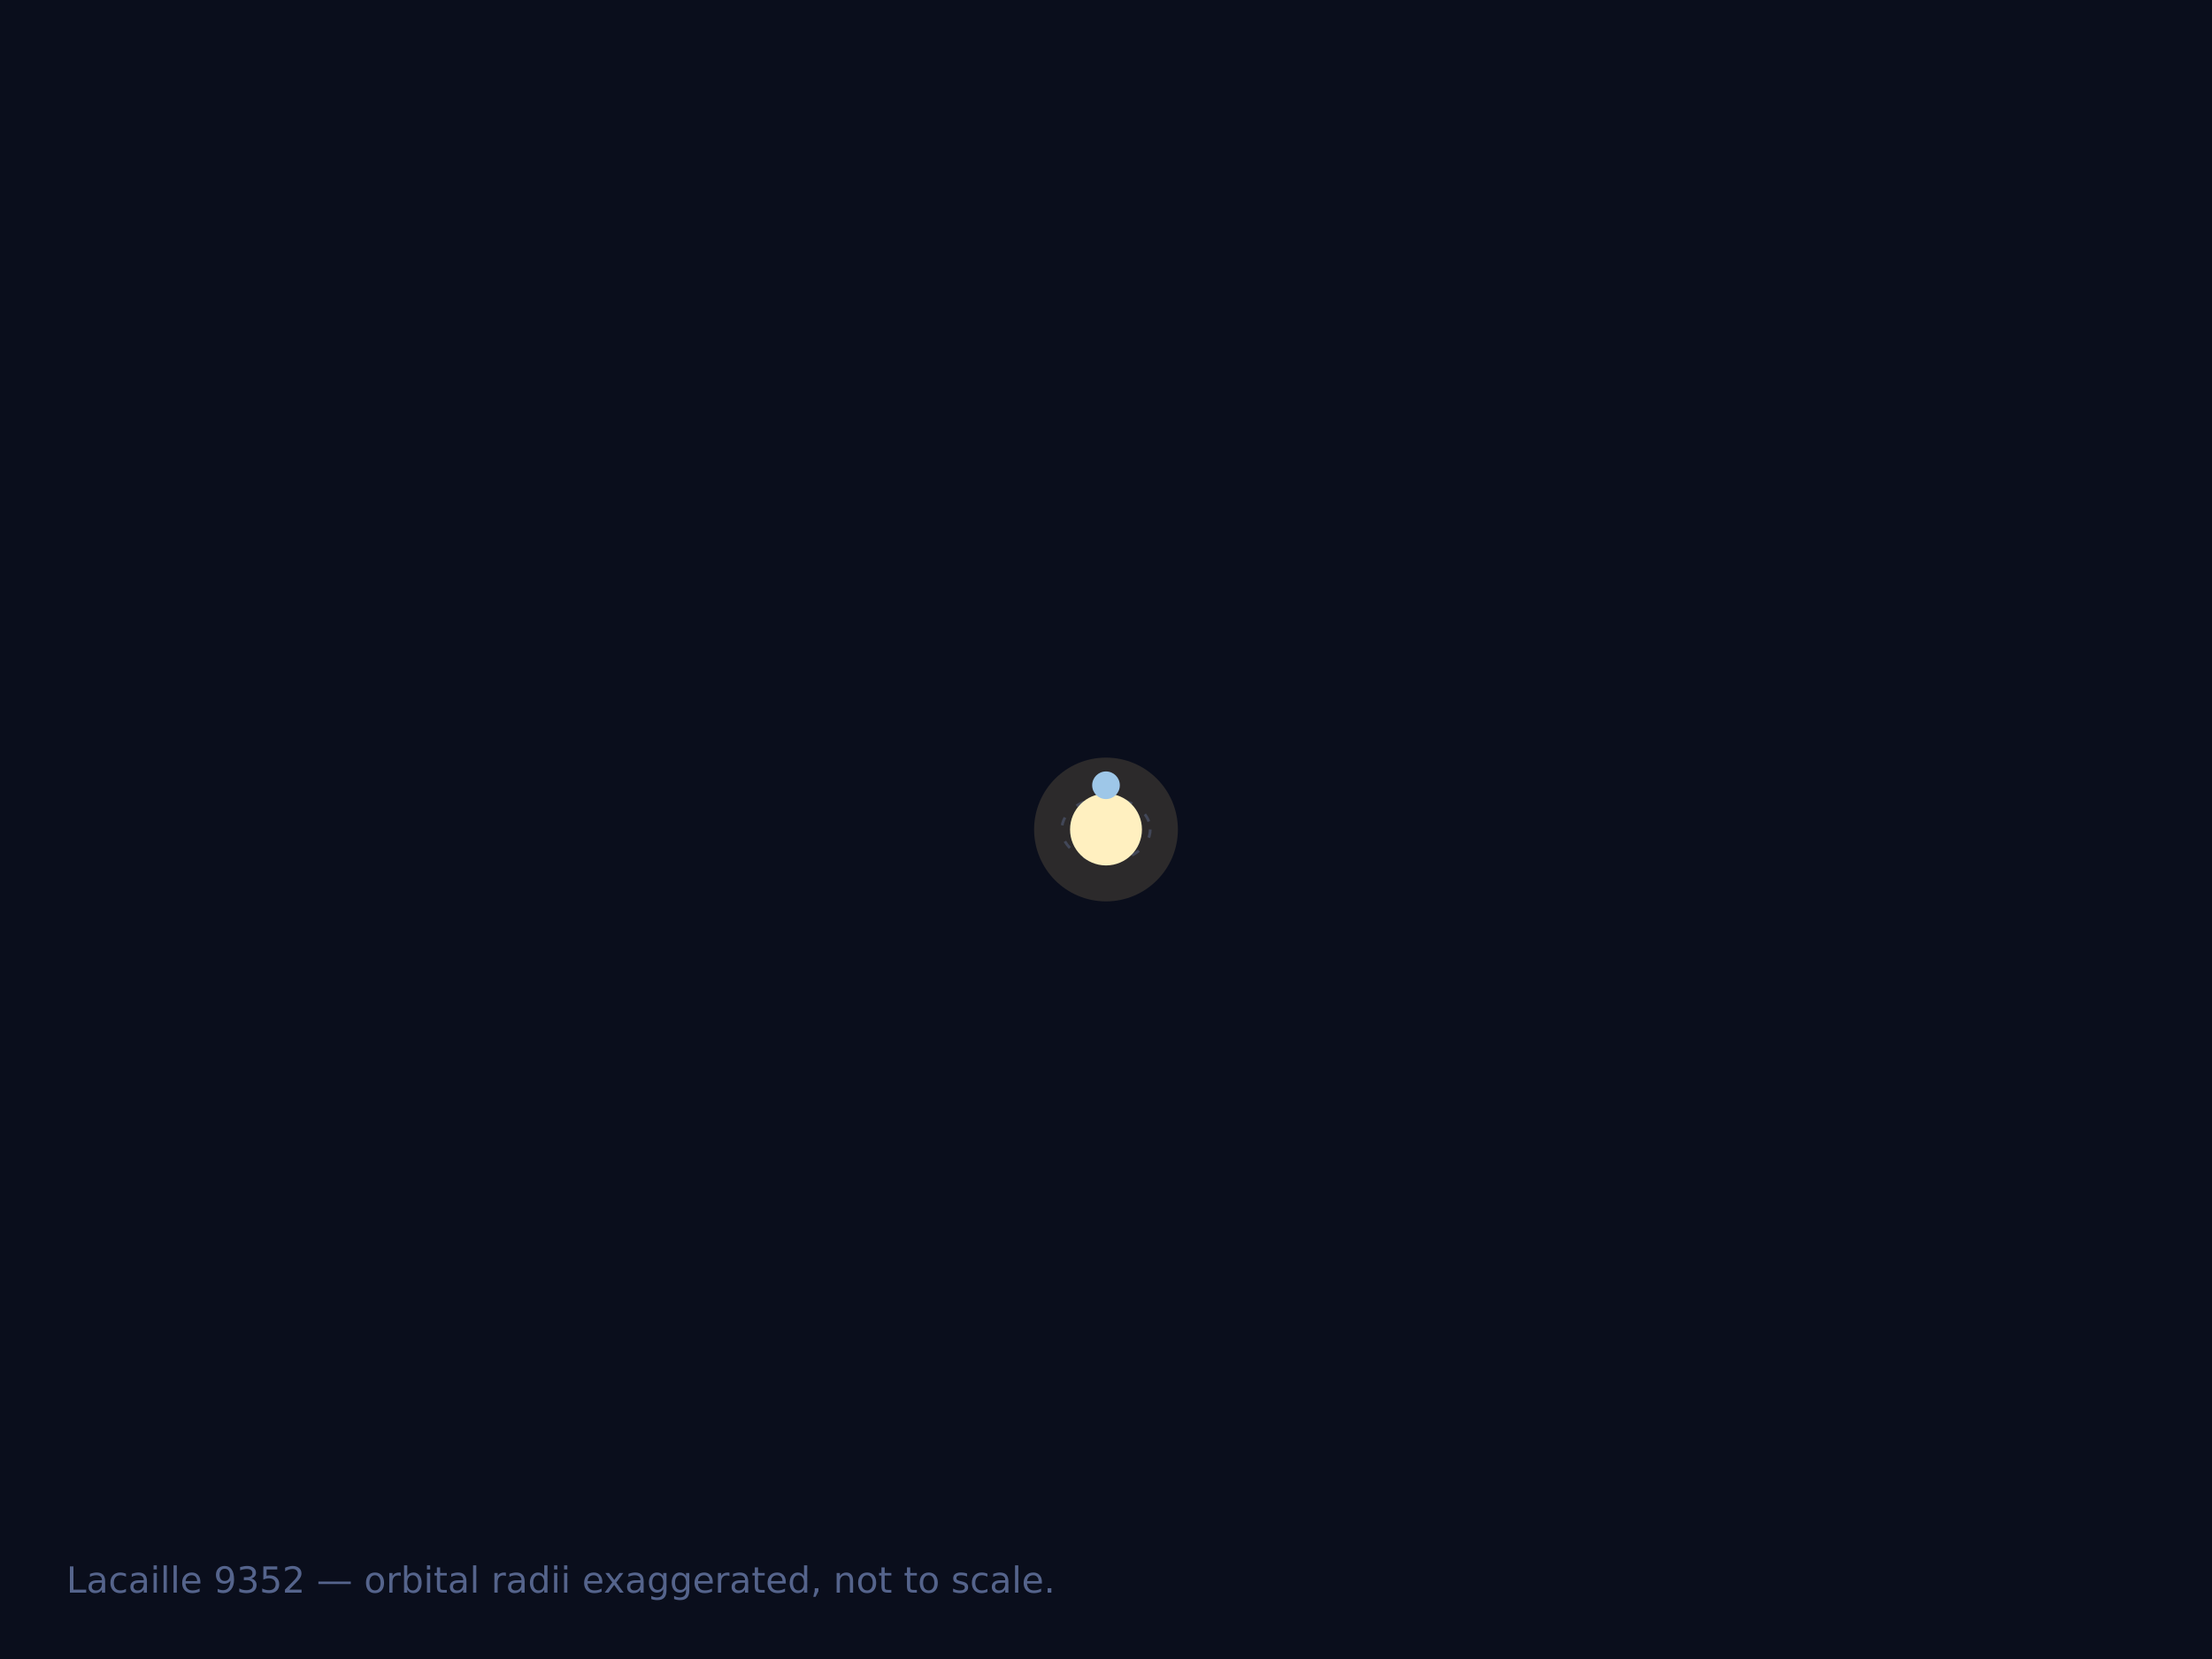
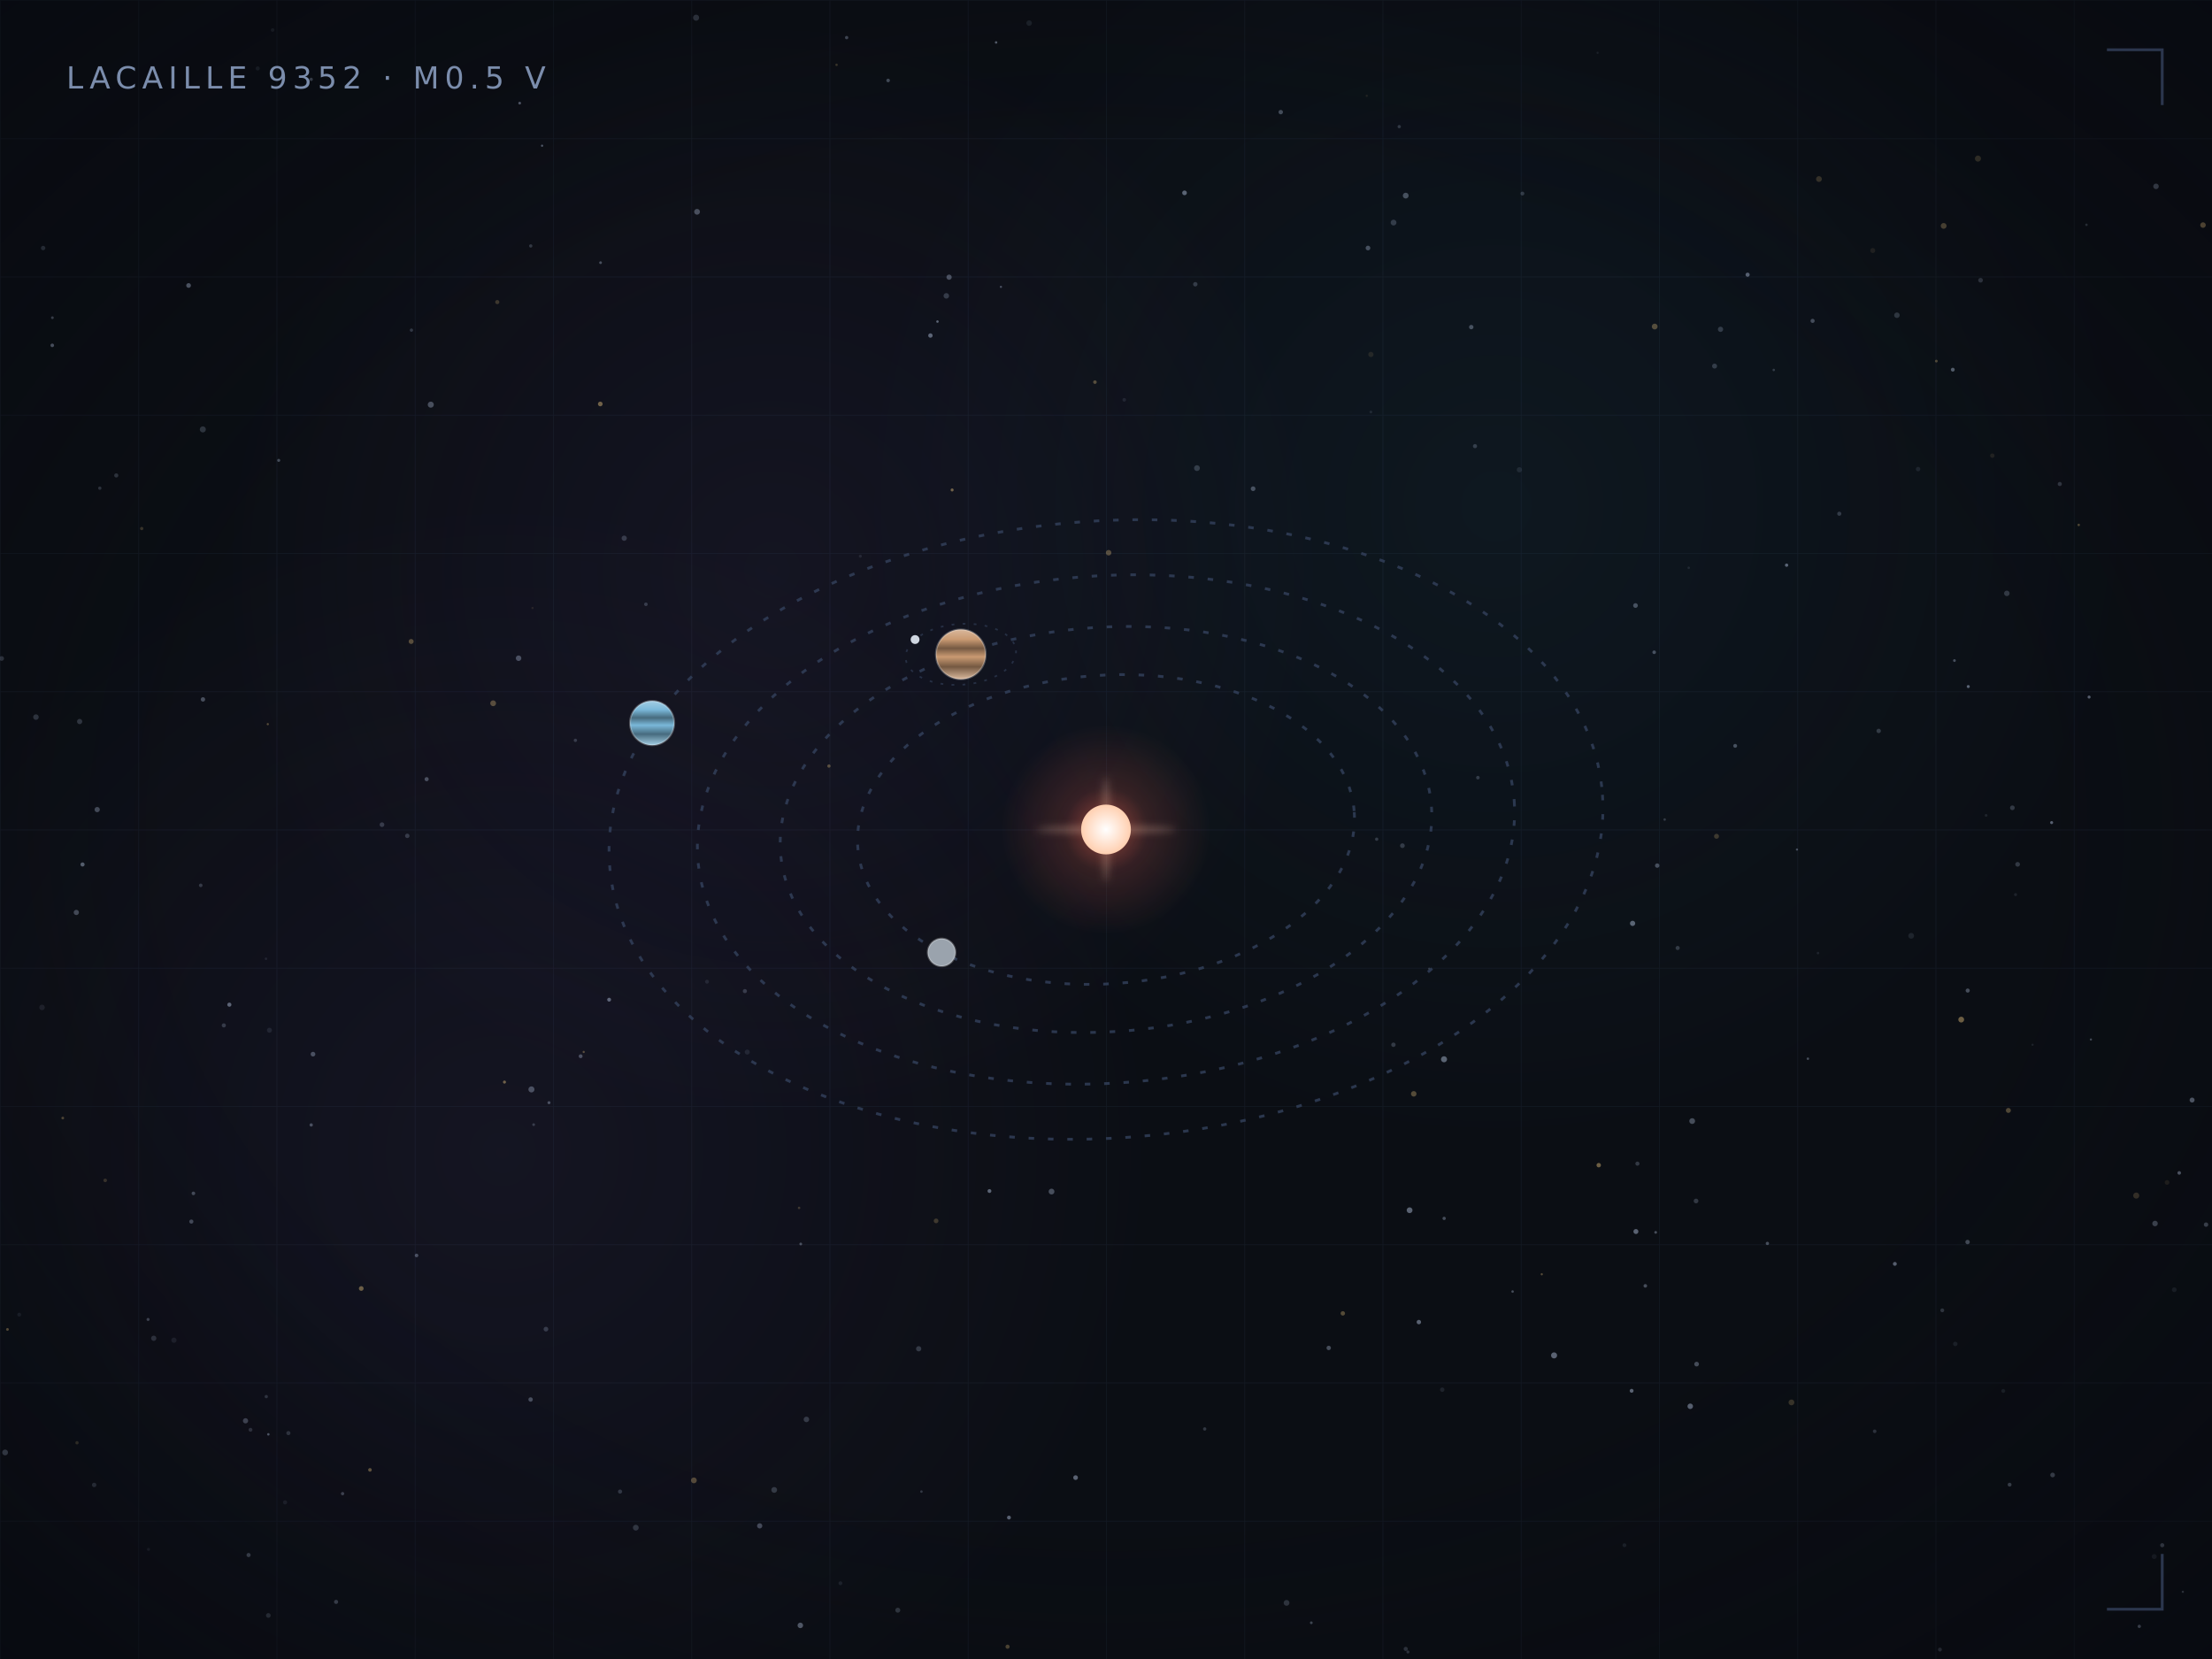
- <svg xmlns="http://www.w3.org/2000/svg" width="800" height="600" viewBox="0 0 800 600">
-   <rect width="800" height="600" fill="#0a0e1c" />
-   <ellipse cx="400" cy="300" rx="16.0" ry="11.5" fill="none" stroke="#243050" stroke-width="1" stroke-dasharray="3 6" />
-   <circle cx="400" cy="300" r="26" fill="#ffd88a" opacity="0.14" />
-   <circle cx="400" cy="300" r="13" fill="#fff0c0" />
-   <circle cx="400.0" cy="284.0" r="5" fill="#9ec7e8" />
-   <text x="24" y="576" fill="#55648c" font-family="DejaVu Sans, Helvetica, sans-serif" font-size="13">Lacaille 9352 — orbital radii exaggerated, not to scale.</text>
+ <svg xmlns="http://www.w3.org/2000/svg" width="1600" height="1200" viewBox="0 0 1600 1200">
+   <defs>
+     <pattern id="grid" width="100" height="100" patternUnits="userSpaceOnUse">
+       <path d="M 100 0 L 0 0 0 100" fill="none" stroke="#1a2330" stroke-width="1" />
+     </pattern>
+     <filter id="soft" x="-100%" y="-100%" width="300%" height="300%">
+       <feGaussianBlur stdDeviation="2.8" />
+     </filter>
+     <radialGradient id="neb0">
+       <stop offset="0" stop-color="#2a6f8f" stop-opacity="0.1" />
+       <stop offset="1" stop-color="#2a6f8f" stop-opacity="0" />
+     </radialGradient>
+     <radialGradient id="neb1">
+       <stop offset="0" stop-color="#6a4fa0" stop-opacity="0.1" />
+       <stop offset="1" stop-color="#6a4fa0" stop-opacity="0" />
+     </radialGradient>
+     <radialGradient id="neb2">
+       <stop offset="0" stop-color="#6a4fa0" stop-opacity="0.1" />
+       <stop offset="1" stop-color="#6a4fa0" stop-opacity="0" />
+     </radialGradient>
+     <radialGradient id="starGlow">
+       <stop offset="0" stop-color="#ff6b57" stop-opacity="0.55" />
+       <stop offset="0.4" stop-color="#ff6b57" stop-opacity="0.16" />
+       <stop offset="1" stop-color="#ff6b57" stop-opacity="0" />
+     </radialGradient>
+     <radialGradient id="starCore">
+       <stop offset="0" stop-color="#ffffff" />
+       <stop offset="1" stop-color="#ffcfb0" />
+     </radialGradient>
+     <linearGradient id="p33" x1="0" y1="0" x2="0" y2="1">
+       <stop offset="0" stop-color="#d9b89c" />
+       <stop offset="0.2" stop-color="#c99a72" />
+       <stop offset="0.38" stop-color="#755942" />
+       <stop offset="0.55" stop-color="#c99a72" />
+       <stop offset="0.75" stop-color="#755942" />
+       <stop offset="1" stop-color="#d9b89c" />
+     </linearGradient>
+     <linearGradient id="p34" x1="0" y1="0" x2="0" y2="1">
+       <stop offset="0" stop-color="#a2cde4" />
+       <stop offset="0.2" stop-color="#7ab8d9" />
+       <stop offset="0.38" stop-color="#476b7e" />
+       <stop offset="0.55" stop-color="#7ab8d9" />
+       <stop offset="0.75" stop-color="#476b7e" />
+       <stop offset="1" stop-color="#a2cde4" />
+     </linearGradient>
+     <radialGradient id="vig" cx="0.5" cy="0.5" r="0.75">
+       <stop offset="0.55" stop-color="#05070d" stop-opacity="0" />
+       <stop offset="1" stop-color="#05070d" stop-opacity="0.55" />
+     </radialGradient>
+   </defs>
+   <rect width="1600" height="1200" fill="#0b0e14" />
+   <rect width="1600" height="1200" fill="url(#grid)" opacity="0.5" />
+   <circle cx="1082.3" cy="366.5" r="462.7" fill="url(#neb0)" />
+   <circle cx="363.8" cy="833.5" r="475.3" fill="url(#neb1)" />
+   <circle cx="558.8" cy="412.5" r="401" fill="url(#neb2)" />
+   <g>
+     <circle cx="375.9" cy="74.6" r="1" fill="#cfe0ff" opacity="0.4" />
+     <circle cx="560" cy="1077.7" r="2.1" fill="#cfe0ff" opacity="0.2" />
+     <circle cx="1033.8" cy="700.7" r="0.8" fill="#cfe0ff" opacity="0.2" />
+     <circle cx="161.9" cy="741.7" r="1.5" fill="#cfe0ff" opacity="0.2" />
+     <circle cx="226.4" cy="762.5" r="1.7" fill="#cfe0ff" opacity="0.3" />
+     <circle cx="13.9" cy="950.9" r="1.4" fill="#cfe0ff" opacity="0.1" />
+     <circle cx="813.2" cy="289.2" r="1.3" fill="#cfe0ff" opacity="0.1" />
+     <circle cx="179.8" cy="1124.8" r="1.5" fill="#cfe0ff" opacity="0.3" />
+     <circle cx="45.4" cy="808.7" r="1" fill="#ffd88a" opacity="0.3" />
+     <circle cx="1382.4" cy="676.9" r="2.1" fill="#cfe0ff" opacity="0.1" />
+     <circle cx="1547.4" cy="1176.4" r="1.2" fill="#cfe0ff" opacity="0.4" />
+     <circle cx="1227.2" cy="986.7" r="1.7" fill="#cfe0ff" opacity="0.3" />
+     <circle cx="37.9" cy="229.8" r="1" fill="#cfe0ff" opacity="0.3" />
+     <circle cx="1436.6" cy="589.8" r="1" fill="#cfe0ff" opacity="0.1" />
+     <circle cx="1241.6" cy="604.9" r="1.8" fill="#ffd88a" opacity="0.2" />
+     <circle cx="1066.9" cy="322.7" r="1.5" fill="#cfe0ff" opacity="0.2" />
+     <circle cx="1459.4" cy="625.2" r="1.7" fill="#cfe0ff" opacity="0.2" />
+     <circle cx="26" cy="518.7" r="2" fill="#cfe0ff" opacity="0.2" />
+     <circle cx="1403.2" cy="1193.2" r="1.4" fill="#cfe0ff" opacity="0.2" />
+     <circle cx="1299.8" cy="614.5" r="0.8" fill="#cfe0ff" opacity="0.3" />
+     <circle cx="864.6" cy="205.6" r="1.6" fill="#cfe0ff" opacity="0.2" />
+     <circle cx="511.4" cy="710.1" r="1.4" fill="#cfe0ff" opacity="0.1" />
+     <circle cx="1558.8" cy="885" r="2" fill="#cfe0ff" opacity="0.3" />
+     <circle cx="1222.6" cy="1017.2" r="2" fill="#cfe0ff" opacity="0.4" />
+     <circle cx="136.4" cy="206.5" r="1.7" fill="#cfe0ff" opacity="0.4" />
+     <circle cx="1558.2" cy="1125.9" r="1.8" fill="#cfe0ff" opacity="0.1" />
+     <circle cx="1567.5" cy="855.3" r="1.7" fill="#ffd88a" opacity="0.1" />
+     <circle cx="1356" cy="1035.3" r="1.3" fill="#cfe0ff" opacity="0.2" />
+     <circle cx="989.5" cy="179.4" r="1.7" fill="#cfe0ff" opacity="0.3" />
+     <circle cx="605.1" cy="46.9" r="0.9" fill="#ffd88a" opacity="0.2" />
+     <circle cx="865.8" cy="338.6" r="2.1" fill="#cfe0ff" opacity="0.2" />
+     <circle cx="1224" cy="810.9" r="2.1" fill="#cfe0ff" opacity="0.3" />
+     <circle cx="1196.9" cy="236.2" r="2.1" fill="#ffd88a" opacity="0.3" />
+     <circle cx="961.1" cy="975" r="1.6" fill="#cfe0ff" opacity="0.3" />
+     <circle cx="297.6" cy="238.8" r="1.2" fill="#cfe0ff" opacity="0.2" />
+     <circle cx="1511.1" cy="504.2" r="1.1" fill="#cfe0ff" opacity="0.4" />
+     <circle cx="146.8" cy="505.9" r="1.6" fill="#cfe0ff" opacity="0.3" />
+     <circle cx="1414.3" cy="972.1" r="1.6" fill="#cfe0ff" opacity="0.1" />
+     <circle cx="107.4" cy="1120.7" r="1.1" fill="#cfe0ff" opacity="0.1" />
+     <circle cx="744.4" cy="16.7" r="2" fill="#cfe0ff" opacity="0.1" />
+     <circle cx="1204.1" cy="592.8" r="0.9" fill="#cfe0ff" opacity="0.2" />
+     <circle cx="84.1" cy="343.9" r="1.5" fill="#cfe0ff" opacity="0.2" />
+     <circle cx="1455.6" cy="584.3" r="1.7" fill="#cfe0ff" opacity="0.2" />
+     <circle cx="1451.6" cy="429.2" r="2" fill="#cfe0ff" opacity="0.2" />
+     <circle cx="57.6" cy="521.9" r="1.9" fill="#cfe0ff" opacity="0.2" />
+     <circle cx="138.4" cy="883.6" r="1.5" fill="#cfe0ff" opacity="0.3" />
+     <circle cx="1099" cy="339.8" r="1.9" fill="#cfe0ff" opacity="0.1" />
+     <circle cx="1.2" cy="476.3" r="1.7" fill="#cfe0ff" opacity="0.2" />
+     <circle cx="1400.6" cy="261.2" r="1" fill="#ffd88a" opacity="0.3" />
+     <circle cx="194.1" cy="1168.5" r="1.7" fill="#cfe0ff" opacity="0.2" />
+     <circle cx="1545.2" cy="864.8" r="2.2" fill="#ffd88a" opacity="0.2" />
+     <circle cx="3.7" cy="1050.6" r="2.1" fill="#cfe0ff" opacity="0.3" />
+     <circle cx="1418.6" cy="737.5" r="2.1" fill="#ffd88a" opacity="0.4" />
+     <circle cx="1315.7" cy="129.5" r="2.1" fill="#ffd88a" opacity="0.2" />
+     <circle cx="1115.2" cy="921.7" r="0.8" fill="#ffd88a" opacity="0.3" />
+     <circle cx="607.9" cy="1145.2" r="1.4" fill="#cfe0ff" opacity="0.1" />
+     <circle cx="386" cy="813.5" r="1" fill="#cfe0ff" opacity="0.2" />
+     <circle cx="578" cy="873.7" r="0.9" fill="#ffd88a" opacity="0.2" />
+     <circle cx="684.5" cy="214" r="2" fill="#cfe0ff" opacity="0.2" />
+     <circle cx="243.1" cy="1158.7" r="1.5" fill="#cfe0ff" opacity="0.3" />
+     <circle cx="102.5" cy="382.3" r="1.2" fill="#ffd88a" opacity="0.2" />
+     <circle cx="1453.6" cy="1073.9" r="1.4" fill="#cfe0ff" opacity="0.3" />
+     <circle cx="1404.9" cy="947.8" r="1.4" fill="#cfe0ff" opacity="0.2" />
+     <circle cx="1503.6" cy="379.7" r="0.9" fill="#ffd88a" opacity="0.3" />
+     <circle cx="729.8" cy="1097.7" r="1.4" fill="#cfe0ff" opacity="0.4" />
+     <circle cx="991.6" cy="256.4" r="1.9" fill="#ffd88a" opacity="0.1" />
+     <circle cx="356.7" cy="508.7" r="2.1" fill="#ffd88a" opacity="0.3" />
+     <circle cx="549.5" cy="1103.7" r="1.9" fill="#cfe0ff" opacity="0.3" />
+     <circle cx="397.1" cy="797.6" r="1.1" fill="#cfe0ff" opacity="0.3" />
+     <circle cx="1018.4" cy="1194.9" r="1.1" fill="#cfe0ff" opacity="0.2" />
+     <circle cx="579.2" cy="899.8" r="1" fill="#cfe0ff" opacity="0.3" />
+     <circle cx="440.6" cy="723.1" r="1.4" fill="#cfe0ff" opacity="0.4" />
+     <circle cx="504.2" cy="153.2" r="2.1" fill="#cfe0ff" opacity="0.3" />
+     <circle cx="261.3" cy="932" r="1.7" fill="#ffd88a" opacity="0.4" />
+     <circle cx="201.6" cy="333" r="1.1" fill="#cfe0ff" opacity="0.3" />
+     <circle cx="1423.7" cy="496.6" r="1.1" fill="#cfe0ff" opacity="0.4" />
+     <circle cx="364.9" cy="782.7" r="1.1" fill="#ffd88a" opacity="0.4" />
+     <circle cx="612.4" cy="27.2" r="1.2" fill="#cfe0ff" opacity="0.3" />
+     <circle cx="871.4" cy="1033.6" r="1.2" fill="#cfe0ff" opacity="0.2" />
+     <circle cx="715.7" cy="861.5" r="1.4" fill="#cfe0ff" opacity="0.4" />
+     <circle cx="385.2" cy="439.8" r="0.8" fill="#ffd88a" opacity="0.1" />
+     <circle cx="294.6" cy="604.6" r="1.6" fill="#cfe0ff" opacity="0.2" />
+     <circle cx="1012.1" cy="91.6" r="1.2" fill="#cfe0ff" opacity="0.2" />
+     <circle cx="1190.1" cy="930.1" r="1.3" fill="#cfe0ff" opacity="0.3" />
+     <circle cx="197.2" cy="21.7" r="1.3" fill="#cfe0ff" opacity="0.1" />
+     <circle cx="1412.5" cy="267.4" r="1.4" fill="#cfe0ff" opacity="0.4" />
+     <circle cx="420" cy="764" r="1.4" fill="#cfe0ff" opacity="0.3" />
+     <circle cx="1405.9" cy="163.4" r="2.1" fill="#ffd88a" opacity="0.3" />
+     <circle cx="801.9" cy="399.8" r="2" fill="#ffd88a" opacity="0.3" />
+     <circle cx="1593.5" cy="162.8" r="2" fill="#ffd88a" opacity="0.4" />
+     <circle cx="448.5" cy="1078.9" r="1.5" fill="#cfe0ff" opacity="0.2" />
+     <circle cx="70.3" cy="585.6" r="1.9" fill="#cfe0ff" opacity="0.3" />
+     <circle cx="1452.7" cy="803.2" r="1.8" fill="#ffd88a" opacity="0.3" />
+     <circle cx="416.2" cy="535.5" r="1.2" fill="#cfe0ff" opacity="0.2" />
+     <circle cx="194.9" cy="745.2" r="1.8" fill="#cfe0ff" opacity="0.1" />
+     <circle cx="1180.9" cy="667.9" r="1.9" fill="#cfe0ff" opacity="0.4" />
+     <circle cx="225.1" cy="57.4" r="1.2" fill="#cfe0ff" opacity="0.3" />
+     <circle cx="392.1" cy="105.4" r="0.8" fill="#cfe0ff" opacity="0.4" />
+     <circle cx="208.6" cy="1036.6" r="1.5" fill="#cfe0ff" opacity="0.2" />
+     <circle cx="451.5" cy="389.3" r="1.9" fill="#cfe0ff" opacity="0.2" />
+     <circle cx="434.2" cy="292.2" r="1.7" fill="#ffd88a" opacity="0.4" />
+     <circle cx="181.2" cy="1034.2" r="1.4" fill="#cfe0ff" opacity="0.2" />
+     <circle cx="1124.1" cy="980.4" r="2.2" fill="#cfe0ff" opacity="0.4" />
+     <circle cx="1101.2" cy="140" r="1.4" fill="#cfe0ff" opacity="0.2" />
+     <circle cx="359.7" cy="218.5" r="1.5" fill="#ffd88a" opacity="0.2" />
+     <circle cx="926.4" cy="81.1" r="1.6" fill="#cfe0ff" opacity="0.3" />
+     <circle cx="1358.9" cy="528.7" r="1.6" fill="#cfe0ff" opacity="0.2" />
+     <circle cx="1449" cy="1006.1" r="1.4" fill="#cfe0ff" opacity="0.1" />
+     <circle cx="383.8" cy="1012.3" r="1.6" fill="#cfe0ff" opacity="0.3" />
+     <circle cx="145.2" cy="640.4" r="1.3" fill="#cfe0ff" opacity="0.2" />
+     <circle cx="1509.2" cy="162.6" r="0.9" fill="#cfe0ff" opacity="0.2" />
+     <circle cx="1022.6" cy="791.2" r="2" fill="#ffd88a" opacity="0.3" />
+     <circle cx="1315" cy="689.4" r="0.9" fill="#cfe0ff" opacity="0.1" />
+     <circle cx="1370.6" cy="914.2" r="1.4" fill="#cfe0ff" opacity="0.4" />
+     <circle cx="622.3" cy="402.3" r="1.1" fill="#cfe0ff" opacity="0.1" />
+     <circle cx="125.8" cy="969.4" r="1.9" fill="#cfe0ff" opacity="0.1" />
+     <circle cx="1240.2" cy="264.8" r="1.8" fill="#cfe0ff" opacity="0.2" />
+     <circle cx="165.9" cy="726.7" r="1.5" fill="#cfe0ff" opacity="0.4" />
+     <circle cx="1354.6" cy="181.2" r="1.8" fill="#ffd88a" opacity="0.1" />
+     <circle cx="583.3" cy="1026.7" r="2" fill="#cfe0ff" opacity="0.2" />
+     <circle cx="467.2" cy="437.1" r="1.3" fill="#cfe0ff" opacity="0.2" />
+     <circle cx="267.6" cy="1063.2" r="1.3" fill="#ffd88a" opacity="0.4" />
+     <circle cx="192.4" cy="693.5" r="0.9" fill="#cfe0ff" opacity="0.1" />
+     <circle cx="146.7" cy="310.6" r="2.2" fill="#cfe0ff" opacity="0.2" />
+     <circle cx="308.6" cy="563.6" r="1.5" fill="#cfe0ff" opacity="0.3" />
+     <circle cx="1213.5" cy="685.7" r="1.5" fill="#cfe0ff" opacity="0.2" />
+     <circle cx="578.9" cy="1175.7" r="2" fill="#cfe0ff" opacity="0.4" />
+     <circle cx="59.7" cy="625.3" r="1.5" fill="#cfe0ff" opacity="0.4" />
+     <circle cx="1008" cy="161" r="2.1" fill="#cfe0ff" opacity="0.2" />
+     <circle cx="1484.7" cy="1066.9" r="1.7" fill="#cfe0ff" opacity="0.3" />
+     <circle cx="1221.5" cy="410.7" r="0.9" fill="#cfe0ff" opacity="0.1" />
+     <circle cx="599.6" cy="554.1" r="1.2" fill="#ffd88a" opacity="0.3" />
+     <circle cx="1307.7" cy="765.8" r="0.9" fill="#cfe0ff" opacity="0.3" />
+     <circle cx="1155.6" cy="38.2" r="0.8" fill="#cfe0ff" opacity="0.1" />
+     <circle cx="1572.7" cy="932.9" r="1.7" fill="#cfe0ff" opacity="0.1" />
+     <circle cx="642.4" cy="58.2" r="1.3" fill="#cfe0ff" opacity="0.3" />
+     <circle cx="1069" cy="562.5" r="1.3" fill="#cfe0ff" opacity="0.2" />
+     <circle cx="677.1" cy="883.1" r="1.7" fill="#ffd88a" opacity="0.2" />
+     <circle cx="724" cy="207.5" r="0.8" fill="#cfe0ff" opacity="0.3" />
+     <circle cx="1183.3" cy="890.8" r="1.8" fill="#cfe0ff" opacity="0.4" />
+     <circle cx="1423.2" cy="898.4" r="1.6" fill="#cfe0ff" opacity="0.3" />
+     <circle cx="538.8" cy="716.9" r="1.5" fill="#cfe0ff" opacity="0.2" />
+     <circle cx="177.6" cy="1027.7" r="1.9" fill="#cfe0ff" opacity="0.3" />
+     <circle cx="1044.5" cy="766.2" r="2.2" fill="#cfe0ff" opacity="0.4" />
+     <circle cx="1196.5" cy="471.8" r="1.3" fill="#cfe0ff" opacity="0.3" />
+     <circle cx="760.6" cy="861.9" r="2.1" fill="#cfe0ff" opacity="0.3" />
+     <circle cx="1457.9" cy="647.1" r="1.1" fill="#cfe0ff" opacity="0.1" />
+     <circle cx="30.4" cy="728.7" r="2" fill="#cfe0ff" opacity="0.1" />
+     <circle cx="971.3" cy="950" r="1.6" fill="#ffd88a" opacity="0.3" />
+     <circle cx="193.7" cy="523.8" r="0.8" fill="#ffd88a" opacity="0.3" />
+     <circle cx="673" cy="242.7" r="1.6" fill="#cfe0ff" opacity="0.4" />
+     <circle cx="720.5" cy="30.7" r="0.9" fill="#cfe0ff" opacity="0.4" />
+     <circle cx="394.9" cy="961.4" r="1.7" fill="#cfe0ff" opacity="0.2" />
+     <circle cx="991.6" cy="298" r="1" fill="#cfe0ff" opacity="0.1" />
+     <circle cx="1292.3" cy="408.8" r="1.2" fill="#cfe0ff" opacity="0.4" />
+     <circle cx="1578.9" cy="1151.4" r="0.8" fill="#cfe0ff" opacity="0.3" />
+     <circle cx="1016.8" cy="141.5" r="2.1" fill="#cfe0ff" opacity="0.3" />
+     <circle cx="5.4" cy="961.6" r="1" fill="#ffd88a" opacity="0.4" />
+     <circle cx="1019.6" cy="875.4" r="2.1" fill="#cfe0ff" opacity="0.4" />
+     <circle cx="686.5" cy="200.5" r="1.9" fill="#cfe0ff" opacity="0.3" />
+     <circle cx="1198.7" cy="626.1" r="1.6" fill="#cfe0ff" opacity="0.3" />
+     <circle cx="247.8" cy="1080.4" r="1.2" fill="#cfe0ff" opacity="0.3" />
+     <circle cx="664.5" cy="975.6" r="1.9" fill="#cfe0ff" opacity="0.2" />
+     <circle cx="1064.2" cy="236.6" r="1.6" fill="#cfe0ff" opacity="0.3" />
+     <circle cx="1016.8" cy="1192.7" r="1.5" fill="#cfe0ff" opacity="0.2" />
+     <circle cx="1484" cy="595" r="1.1" fill="#cfe0ff" opacity="0.4" />
+     <circle cx="678.1" cy="232.6" r="0.9" fill="#cfe0ff" opacity="0.4" />
+     <circle cx="1311.1" cy="232.1" r="1.5" fill="#cfe0ff" opacity="0.3" />
+     <circle cx="1007.9" cy="755.7" r="1.6" fill="#cfe0ff" opacity="0.2" />
+     <circle cx="1264.1" cy="198.7" r="1.5" fill="#cfe0ff" opacity="0.4" />
+     <circle cx="459.9" cy="1105" r="2.1" fill="#cfe0ff" opacity="0.2" />
+     <circle cx="1576.3" cy="848.4" r="1.3" fill="#cfe0ff" opacity="0.4" />
+     <circle cx="1387.4" cy="339.3" r="1.6" fill="#cfe0ff" opacity="0.1" />
+     <circle cx="1423.3" cy="716.5" r="1.5" fill="#cfe0ff" opacity="0.3" />
+     <circle cx="988.6" cy="69.3" r="0.8" fill="#ffd88a" opacity="0.1" />
+     <circle cx="1512.4" cy="751.9" r="0.8" fill="#cfe0ff" opacity="0.3" />
+     <circle cx="111.2" cy="968" r="1.9" fill="#cfe0ff" opacity="0.2" />
+     <circle cx="1432.6" cy="202.7" r="1.7" fill="#cfe0ff" opacity="0.2" />
+     <circle cx="540.5" cy="761" r="1.8" fill="#cfe0ff" opacity="0.1" />
+     <circle cx="906.4" cy="353.5" r="1.7" fill="#cfe0ff" opacity="0.3" />
+     <circle cx="422.2" cy="760.9" r="0.8" fill="#ffd88a" opacity="0.3" />
+     <circle cx="778" cy="1068.8" r="1.7" fill="#cfe0ff" opacity="0.4" />
+     <circle cx="1564" cy="1117.7" r="1.5" fill="#cfe0ff" opacity="0.3" />
+     <circle cx="1175" cy="1117.7" r="1.4" fill="#cfe0ff" opacity="0.1" />
+     <circle cx="276.3" cy="596.5" r="1.7" fill="#cfe0ff" opacity="0.2" />
+     <circle cx="1197.6" cy="891.4" r="1" fill="#cfe0ff" opacity="0.3" />
+     <circle cx="1244.5" cy="238.2" r="1.9" fill="#cfe0ff" opacity="0.2" />
+     <circle cx="186.4" cy="49.5" r="1.5" fill="#cfe0ff" opacity="0.1" />
+     <circle cx="1184.4" cy="841.7" r="1.5" fill="#cfe0ff" opacity="0.2" />
+     <circle cx="1226.8" cy="868.7" r="1.7" fill="#cfe0ff" opacity="0.2" />
+     <circle cx="666.5" cy="1078.9" r="0.9" fill="#cfe0ff" opacity="0.2" />
+     <circle cx="503.5" cy="12.8" r="2.2" fill="#cfe0ff" opacity="0.2" />
+     <circle cx="76.1" cy="853.8" r="1.3" fill="#ffd88a" opacity="0.2" />
+     <circle cx="383.9" cy="177.9" r="1.2" fill="#cfe0ff" opacity="0.2" />
+     <circle cx="501.9" cy="1070.8" r="2.1" fill="#ffd88a" opacity="0.3" />
+     <circle cx="31.2" cy="179.4" r="1.6" fill="#cfe0ff" opacity="0.2" />
+     <circle cx="1430.7" cy="114.7" r="2.2" fill="#ffd88a" opacity="0.2" />
+     <circle cx="1180.2" cy="1006" r="1.4" fill="#cfe0ff" opacity="0.4" />
+     <circle cx="1441.1" cy="329.6" r="1.6" fill="#ffd88a" opacity="0.1" />
+     <circle cx="930.6" cy="1159.4" r="2.1" fill="#cfe0ff" opacity="0.2" />
+     <circle cx="192.6" cy="1010.2" r="1.2" fill="#cfe0ff" opacity="0.2" />
+     <circle cx="55.7" cy="1043.6" r="1.2" fill="#ffd88a" opacity="0.2" />
+     <circle cx="649.4" cy="1164.7" r="1.8" fill="#cfe0ff" opacity="0.2" />
+     <circle cx="297.4" cy="464" r="1.8" fill="#ffd88a" opacity="0.3" />
+     <circle cx="55.2" cy="660" r="1.9" fill="#cfe0ff" opacity="0.3" />
+     <circle cx="139.9" cy="863.2" r="1.3" fill="#cfe0ff" opacity="0.3" />
+     <circle cx="856.8" cy="139.5" r="1.7" fill="#cfe0ff" opacity="0.4" />
+     <circle cx="995.8" cy="607" r="1.2" fill="#cfe0ff" opacity="0.2" />
+     <circle cx="1094.1" cy="934.2" r="0.9" fill="#cfe0ff" opacity="0.3" />
+     <circle cx="301.3" cy="908.1" r="1.3" fill="#cfe0ff" opacity="0.3" />
+     <circle cx="225.1" cy="813.7" r="1.2" fill="#cfe0ff" opacity="0.3" />
+     <circle cx="1026.3" cy="956.3" r="1.6" fill="#cfe0ff" opacity="0.4" />
+     <circle cx="1559.5" cy="134.8" r="2" fill="#cfe0ff" opacity="0.3" />
+     <circle cx="107.1" cy="954.4" r="1.1" fill="#cfe0ff" opacity="0.3" />
+     <circle cx="1295.8" cy="1014.4" r="2.1" fill="#ffd88a" opacity="0.2" />
+     <circle cx="1470.2" cy="755.7" r="0.8" fill="#cfe0ff" opacity="0.1" />
+     <circle cx="1413.7" cy="477.8" r="1" fill="#cfe0ff" opacity="0.3" />
+     <circle cx="1278.4" cy="899.4" r="1.2" fill="#cfe0ff" opacity="0.3" />
+     <circle cx="792" cy="276.4" r="1.3" fill="#ffd88a" opacity="0.3" />
+     <circle cx="1255.1" cy="539.5" r="1.4" fill="#cfe0ff" opacity="0.3" />
+     <circle cx="375.1" cy="476.1" r="2" fill="#cfe0ff" opacity="0.3" />
+     <circle cx="1183" cy="438" r="1.7" fill="#cfe0ff" opacity="0.3" />
+     <circle cx="37.8" cy="249.8" r="1.3" fill="#cfe0ff" opacity="0.4" />
+     <circle cx="384.4" cy="788" r="2.2" fill="#cfe0ff" opacity="0.3" />
+     <circle cx="1044.6" cy="881.3" r="1.2" fill="#cfe0ff" opacity="0.3" />
+     <circle cx="728.8" cy="1191.1" r="1.5" fill="#ffd88a" opacity="0.3" />
+     <circle cx="1156.4" cy="842.8" r="1.6" fill="#ffd88a" opacity="0.4" />
+     <circle cx="1043.2" cy="1005.2" r="1.6" fill="#cfe0ff" opacity="0.1" />
+     <circle cx="72.2" cy="353.1" r="1.2" fill="#cfe0ff" opacity="0.2" />
+     <circle cx="1283" cy="267.6" r="0.9" fill="#cfe0ff" opacity="0.2" />
+     <circle cx="434.4" cy="190" r="1" fill="#cfe0ff" opacity="0.3" />
+     <circle cx="948.5" cy="1173.8" r="1" fill="#cfe0ff" opacity="0.3" />
+     <circle cx="311.6" cy="292.7" r="2.2" fill="#cfe0ff" opacity="0.3" />
+     <circle cx="1330.4" cy="371.6" r="1.5" fill="#cfe0ff" opacity="0.2" />
+     <circle cx="688.7" cy="354.4" r="1.1" fill="#ffd88a" opacity="0.4" />
+     <circle cx="1585.6" cy="795.7" r="1.8" fill="#cfe0ff" opacity="0.4" />
+     <circle cx="206.2" cy="1086.7" r="1.5" fill="#cfe0ff" opacity="0.1" />
+     <circle cx="1372.1" cy="228" r="2" fill="#cfe0ff" opacity="0.2" />
+     <circle cx="1595.7" cy="885.8" r="1.6" fill="#cfe0ff" opacity="0.3" />
+     <circle cx="1014.4" cy="611.7" r="1.7" fill="#cfe0ff" opacity="0.2" />
+     <circle cx="68.1" cy="1074.1" r="1.6" fill="#cfe0ff" opacity="0.2" />
+     <circle cx="1489.9" cy="350.1" r="1.5" fill="#cfe0ff" opacity="0.2" />
+     <circle cx="194.1" cy="1037.5" r="0.9" fill="#cfe0ff" opacity="0.4" />
+   </g>
+   <ellipse cx="800" cy="600" rx="180" ry="111.6" fill="none" stroke="#33415c" stroke-width="2" stroke-dasharray="4 10" opacity="0.8" transform="rotate(-4 800 600)" />
+   <ellipse cx="800" cy="600" rx="236" ry="146.3" fill="none" stroke="#33415c" stroke-width="2" stroke-dasharray="4 10" opacity="0.8" transform="rotate(-4 800 600)" />
+   <ellipse cx="800" cy="600" rx="296" ry="183.5" fill="none" stroke="#33415c" stroke-width="2" stroke-dasharray="4 10" opacity="0.8" transform="rotate(-4 800 600)" />
+   <ellipse cx="800" cy="600" rx="360" ry="223.2" fill="none" stroke="#33415c" stroke-width="2" stroke-dasharray="4 10" opacity="0.8" transform="rotate(-4 800 600)" />
+   <circle cx="800" cy="600" r="76" fill="url(#starGlow)" />
+   <ellipse cx="800" cy="600" rx="50.7" ry="2.4" fill="#ffcfb0" opacity="0.32" filter="url(#soft)" />
+   <ellipse cx="800" cy="600" rx="2.4" ry="38" fill="#ffcfb0" opacity="0.32" filter="url(#soft)" />
+   <circle cx="800" cy="600" r="18" fill="url(#starCore)" />
+   <circle cx="681.1" cy="688.9" r="10" fill="#9aa3ad" stroke="#ffffff" stroke-opacity="0.25" stroke-width="1.4" />
+   <circle cx="695" cy="473.3" r="18" fill="url(#p33)" stroke="#ffffff" stroke-opacity="0.25" stroke-width="1.4" />
+   <ellipse cx="695" cy="473.3" rx="40" ry="22" fill="none" stroke="#33415c" stroke-width="1.2" stroke-dasharray="2 6" opacity="0.6" transform="rotate(-4 695 473.3)" />
+   <circle cx="661.9" cy="462.6" r="3.2" fill="#cfd6e0" />
+   <circle cx="471.7" cy="523" r="16" fill="url(#p34)" stroke="#ffffff" stroke-opacity="0.25" stroke-width="1.4" />
+   <rect width="1600" height="1200" fill="url(#vig)" />
+   <g stroke="#33415c" stroke-width="2" fill="none" opacity="0.8">
+     <path d="M 1564 76 L 1564 36 L 1524 36" />
+     <path d="M 1564 1124 L 1564 1164 L 1524 1164" />
+   </g>
+   <text x="48" y="64" fill="#8fa3c7" font-family="DejaVu Sans, Helvetica, sans-serif" font-size="22" letter-spacing="4" opacity="0.85">LACAILLE 9352 · M0.5 V</text>
</svg>
